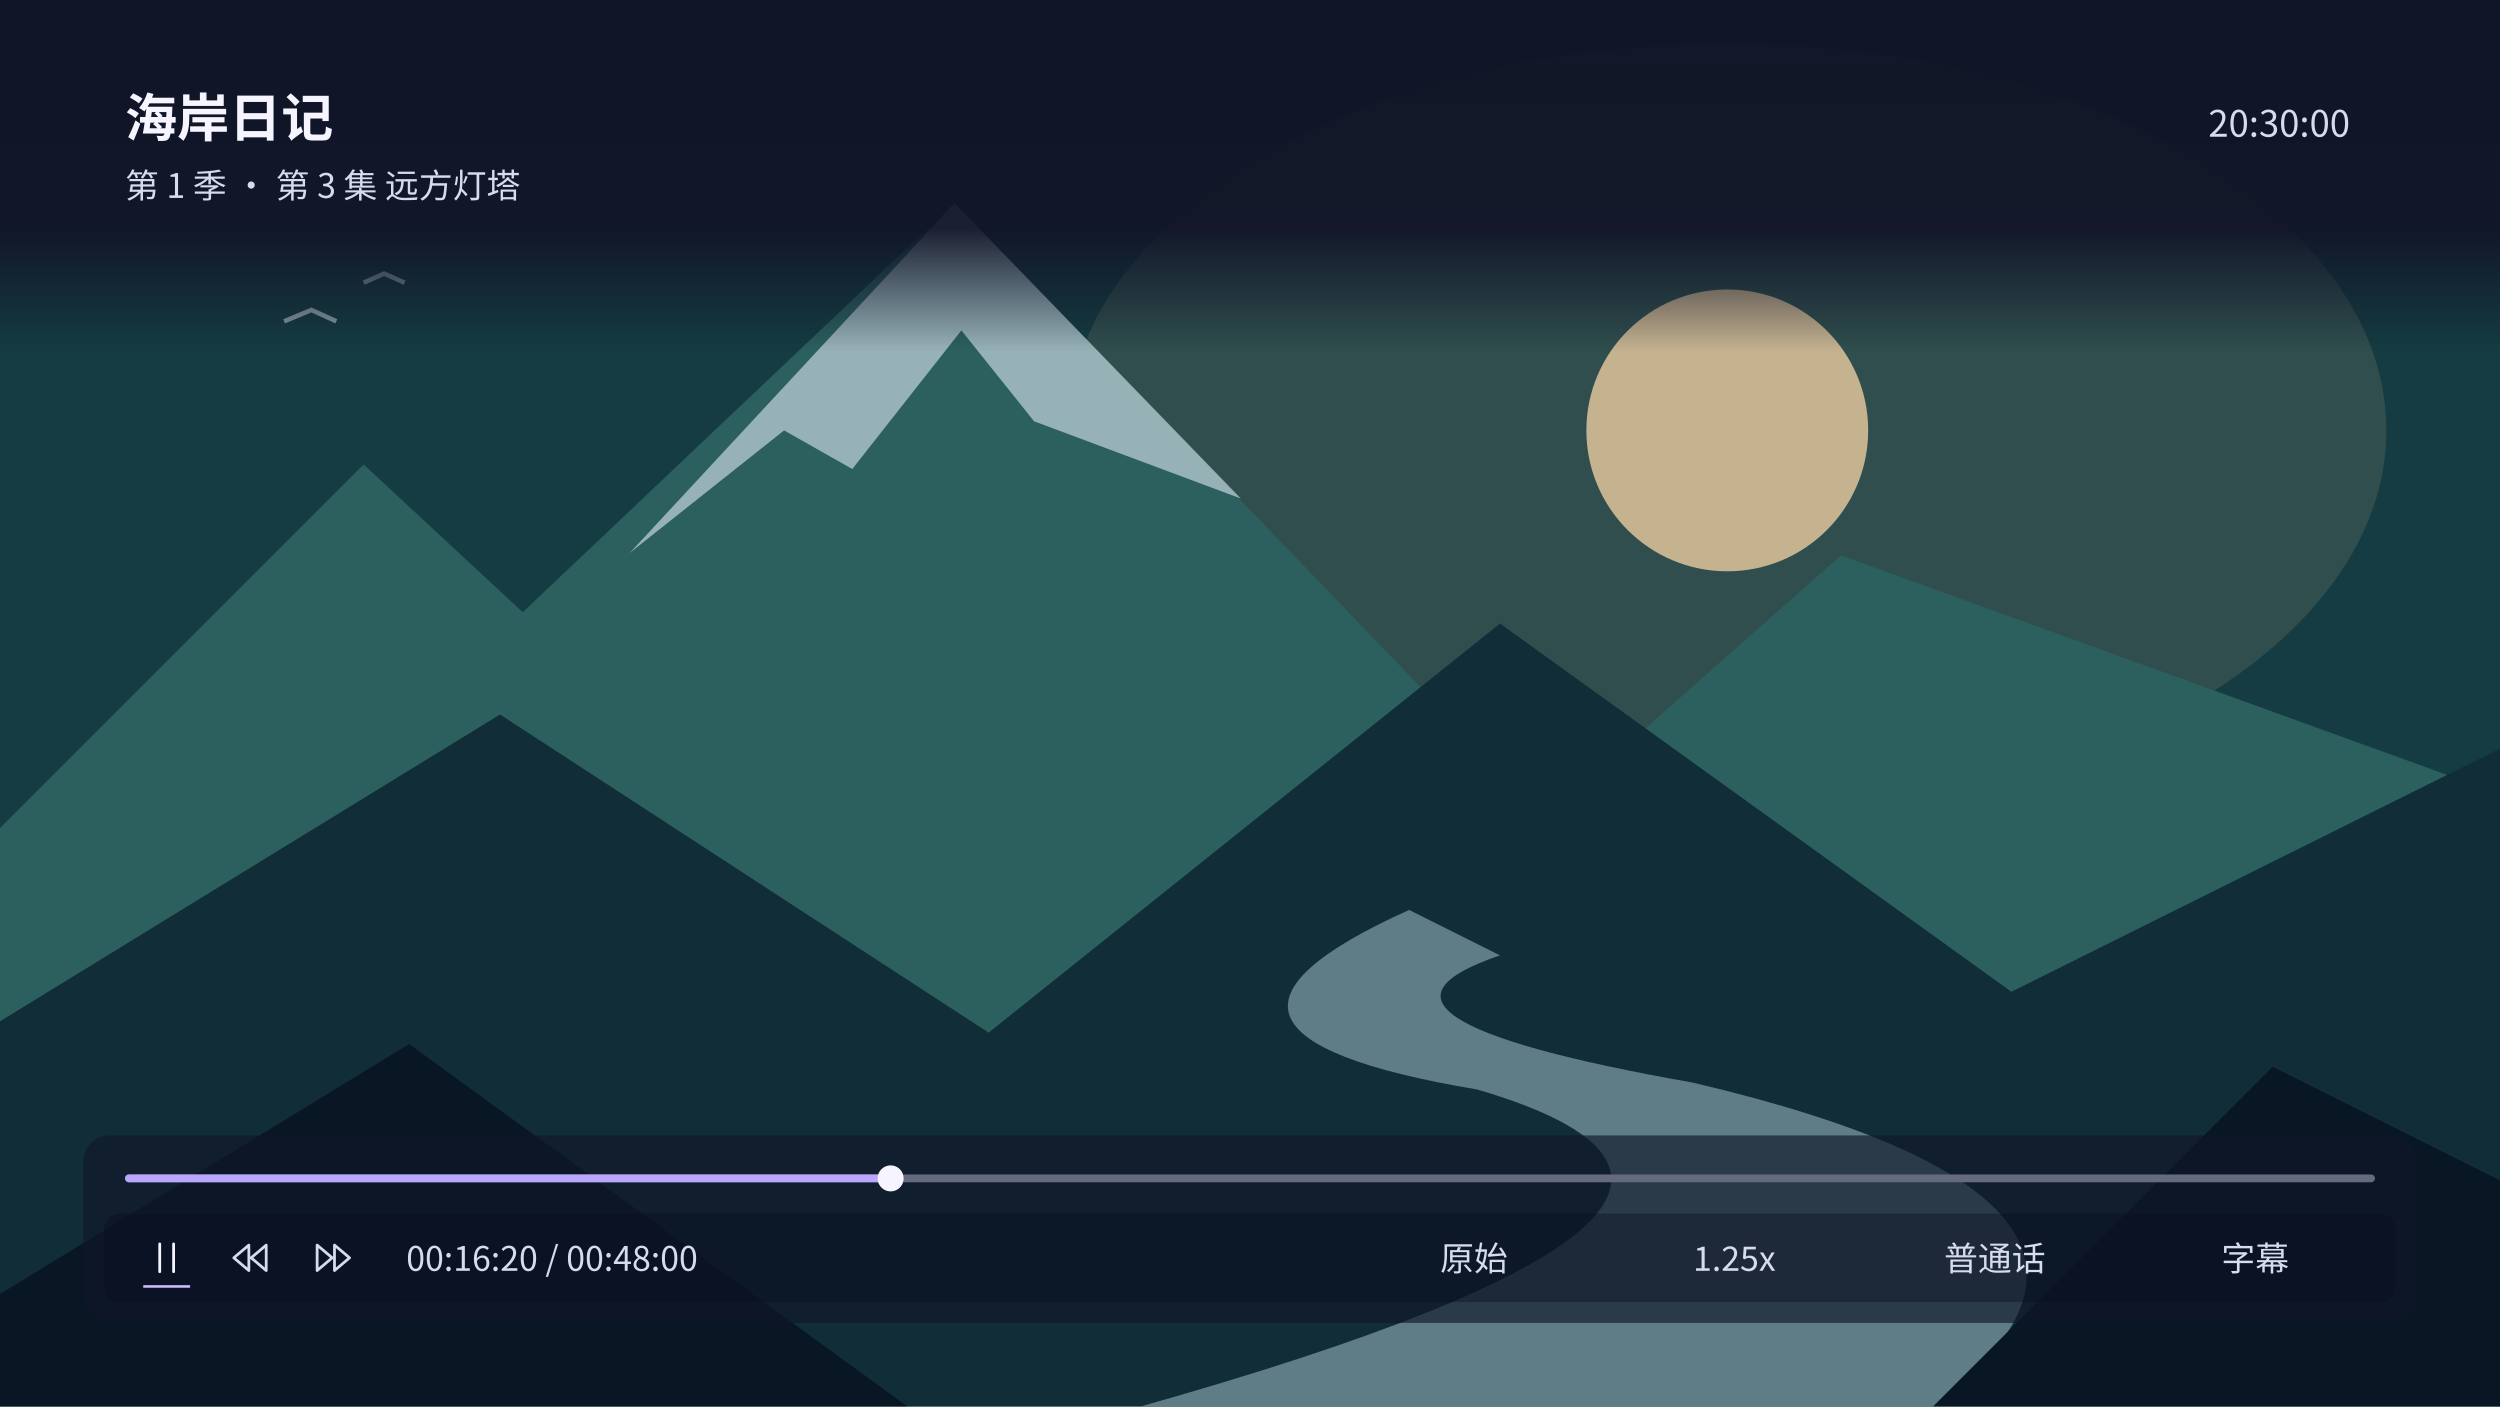
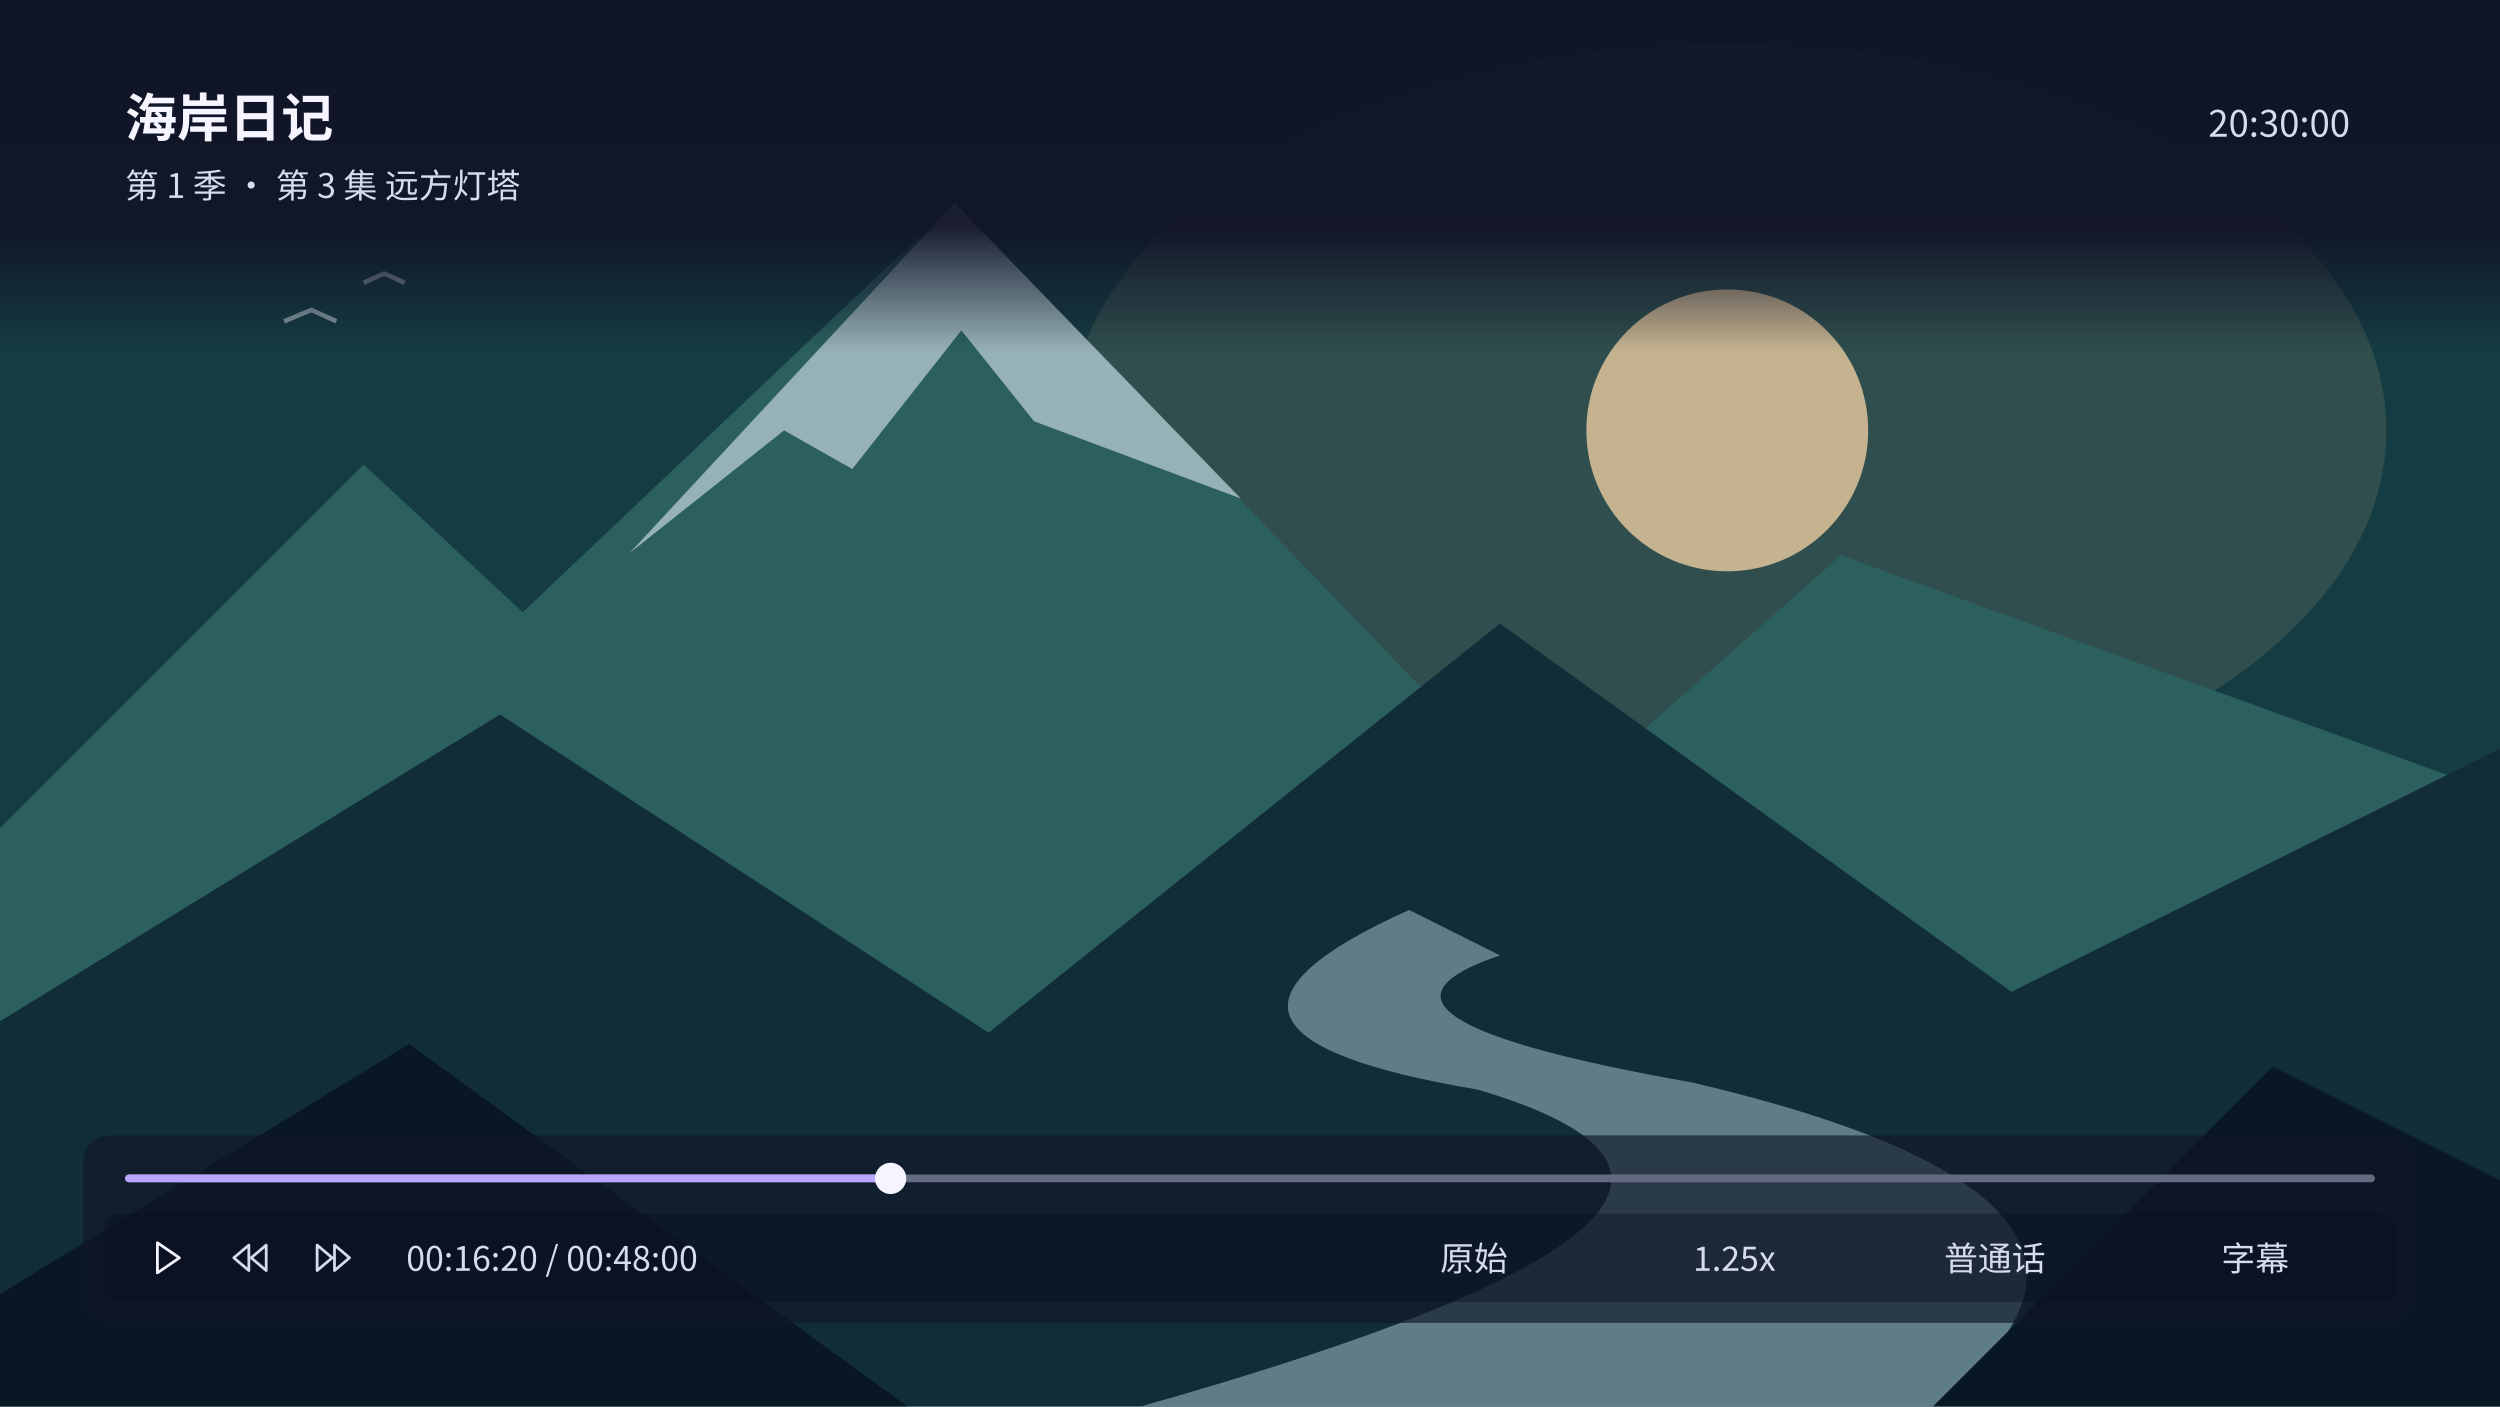
<svg xmlns="http://www.w3.org/2000/svg" width="1920" height="1080" viewBox="0 0 1920 1080" role="img" aria-labelledby="title desc">
  <defs>
    <linearGradient id="bg" x2="1" y2="1">
      <stop stop-color="#101326" />
      <stop offset="1" stop-color="#080c18" />
    </linearGradient>
    <linearGradient id="purple" x2="1" y2="1">
      <stop stop-color="#6652d5" />
      <stop offset="1" stop-color="#3a327d" />
    </linearGradient>
  </defs>
  <g font-family="Noto Sans CJK SC, Microsoft YaHei, sans-serif">
    <rect width="1920" height="1080" fill="url(#bg)" />
    <svg x="0" y="0" width="1920" height="1080" viewBox="0 0 1100 620" preserveAspectRatio="xMidYMid slice">
      <rect width="1100" height="620" fill="#153c42" />
      <ellipse cx="760" cy="190" rx="290" ry="170" fill="#c5b390" opacity=".15" />
      <circle cx="760" cy="190" r="62" fill="#c5b390" />
      <path d="M0 365 L160 205 L230 270 L420 90 L680 360 L810 245 L1100 350 V620 H0Z" fill="#2b605e" />
      <path d="M277 244 L420 90 L546 220 L455 186 L423 146 L375 207 L345 190Z" fill="#c4d4dd" opacity=".7" />
      <path d="M0 450 L220 315 L435 455 L660 275 L885 437 L1100 330 V620 H0Z" fill="#112d38" />
      <path d="M620 401 Q500 455 650 480 Q820 530 500 620 H850 Q970 530 745 477 Q580 448 660 421Z" fill="#93b3bb" opacity=".6" />
      <path d="M0 570 L180 460 L400 620 H0Z M850 620 L1000 470 L1100 520 V620Z" fill="#091624" />
      <path d="M125 142 l12 -5 l11 5 M160 125 l9 -4 l9 4" fill="none" stroke="#dae1e7" stroke-width="2" opacity=".6" />
    </svg>
    <defs>
      <linearGradient id="player-top" x1="0" y1="0" x2="0" y2="1">
        <stop stop-color="#101326" stop-opacity=".94" />
        <stop offset=".65" stop-color="#101326" stop-opacity=".92" />
        <stop offset="1" stop-color="#101326" stop-opacity="0" />
      </linearGradient>
    </defs>
    <rect x="0" y="0" width="1920" height="270" rx="0" fill="url(#player-top)" stroke="none" stroke-width="1" />
    <text x="96" y="105" fill="#f6f5ff" font-size="40" font-weight="650">海岸日记</text>
    <text x="96" y="152" fill="#d7dcec" font-size="26" font-weight="400">第 1 季 · 第 3 集  远方灯塔</text>
    <text x="1696" y="105" fill="#d7dcec" font-size="28" font-weight="400">20:30:00</text>
    <g data-role="player-info" data-base-opacity="0.65" data-label-protection="0.36">
      <rect x="64" y="872" width="1792" height="144" rx="20" fill="#101629" fill-opacity="0.65" stroke="none" stroke-width="1" />
      <rect x="80" y="932" width="1760" height="68" rx="12" fill="#080d1c" fill-opacity="0.36" stroke="none" stroke-width="1" />
    </g>
    <rect x="96" y="902" width="1728" height="6" rx="3" fill="#646b80" stroke="none" stroke-width="1" />
    <rect x="96" y="902" width="588" height="6" rx="3" fill="#b9a6ff" stroke="none" stroke-width="1" />
-     <circle cx="684" cy="905" r="10" fill="#f6f5ff" />
+     <circle cx="684" cy="905" r="12" fill="#f6f5ff" />
    <g opacity="1">
      <g transform="translate(112 950) scale(0.8888889)">
-         <path d="M12 6 V30 M24 6 V30" fill="none" stroke="#f6f5ff" stroke-width="2.4" stroke-linecap="round" stroke-linejoin="round" />
+         <path d="M10 5 L29 18 L10 31 Z" fill="none" stroke="#f6f5ff" stroke-width="2.4" stroke-linecap="round" stroke-linejoin="round" />
      </g>
    </g>
-     <path d="M110 988 L146 988" stroke="#cbb7ff" stroke-width="2" fill="none" />
    <g opacity="1">
      <g transform="translate(176 950) scale(0.8888889)">
        <path d="M17 7 L4 18 L17 29 Z M32 7 L19 18 L32 29 Z" fill="none" stroke="#d7dcec" stroke-width="2.4" stroke-linecap="round" stroke-linejoin="round" />
      </g>
    </g>
    <g opacity="1">
      <g transform="translate(240 950) scale(0.8888889)">
        <path d="M4 7 L17 18 L4 29 Z M19 7 L32 18 L19 29 Z" fill="none" stroke="#d7dcec" stroke-width="2.4" stroke-linecap="round" stroke-linejoin="round" />
      </g>
    </g>
    <text x="312" y="976" fill="#d7dcec" font-size="26" font-weight="400">00:16:20 / 00:48:00</text>
    <g data-role="player-action" data-option-name="画面比例" data-current-option="原始" data-x="1040" data-y="936" data-width="184" data-height="60">
      <text x="1132.0" y="976" text-anchor="middle" fill="#d7dcec" font-size="26" font-weight="400">原始</text>
    </g>
    <g data-role="player-action" data-option-name="倍速" data-current-option="1.25x" data-x="1240" data-y="936" data-width="184" data-height="60">
      <text x="1332.0" y="976" text-anchor="middle" fill="#d7dcec" font-size="26" font-weight="400">1.25x</text>
    </g>
    <g data-role="player-action" data-option-name="音轨" data-current-option="普通话" data-x="1440" data-y="936" data-width="184" data-height="60">
      <text x="1532.0" y="976" text-anchor="middle" fill="#d7dcec" font-size="26" font-weight="400">普通话</text>
    </g>
    <g data-role="player-action" data-option-name="字幕" data-current-option="字幕" data-x="1640" data-y="936" data-width="184" data-height="60">
      <text x="1732.0" y="976" text-anchor="middle" fill="#d7dcec" font-size="26" font-weight="400">字幕</text>
    </g>
  </g>
</svg>
